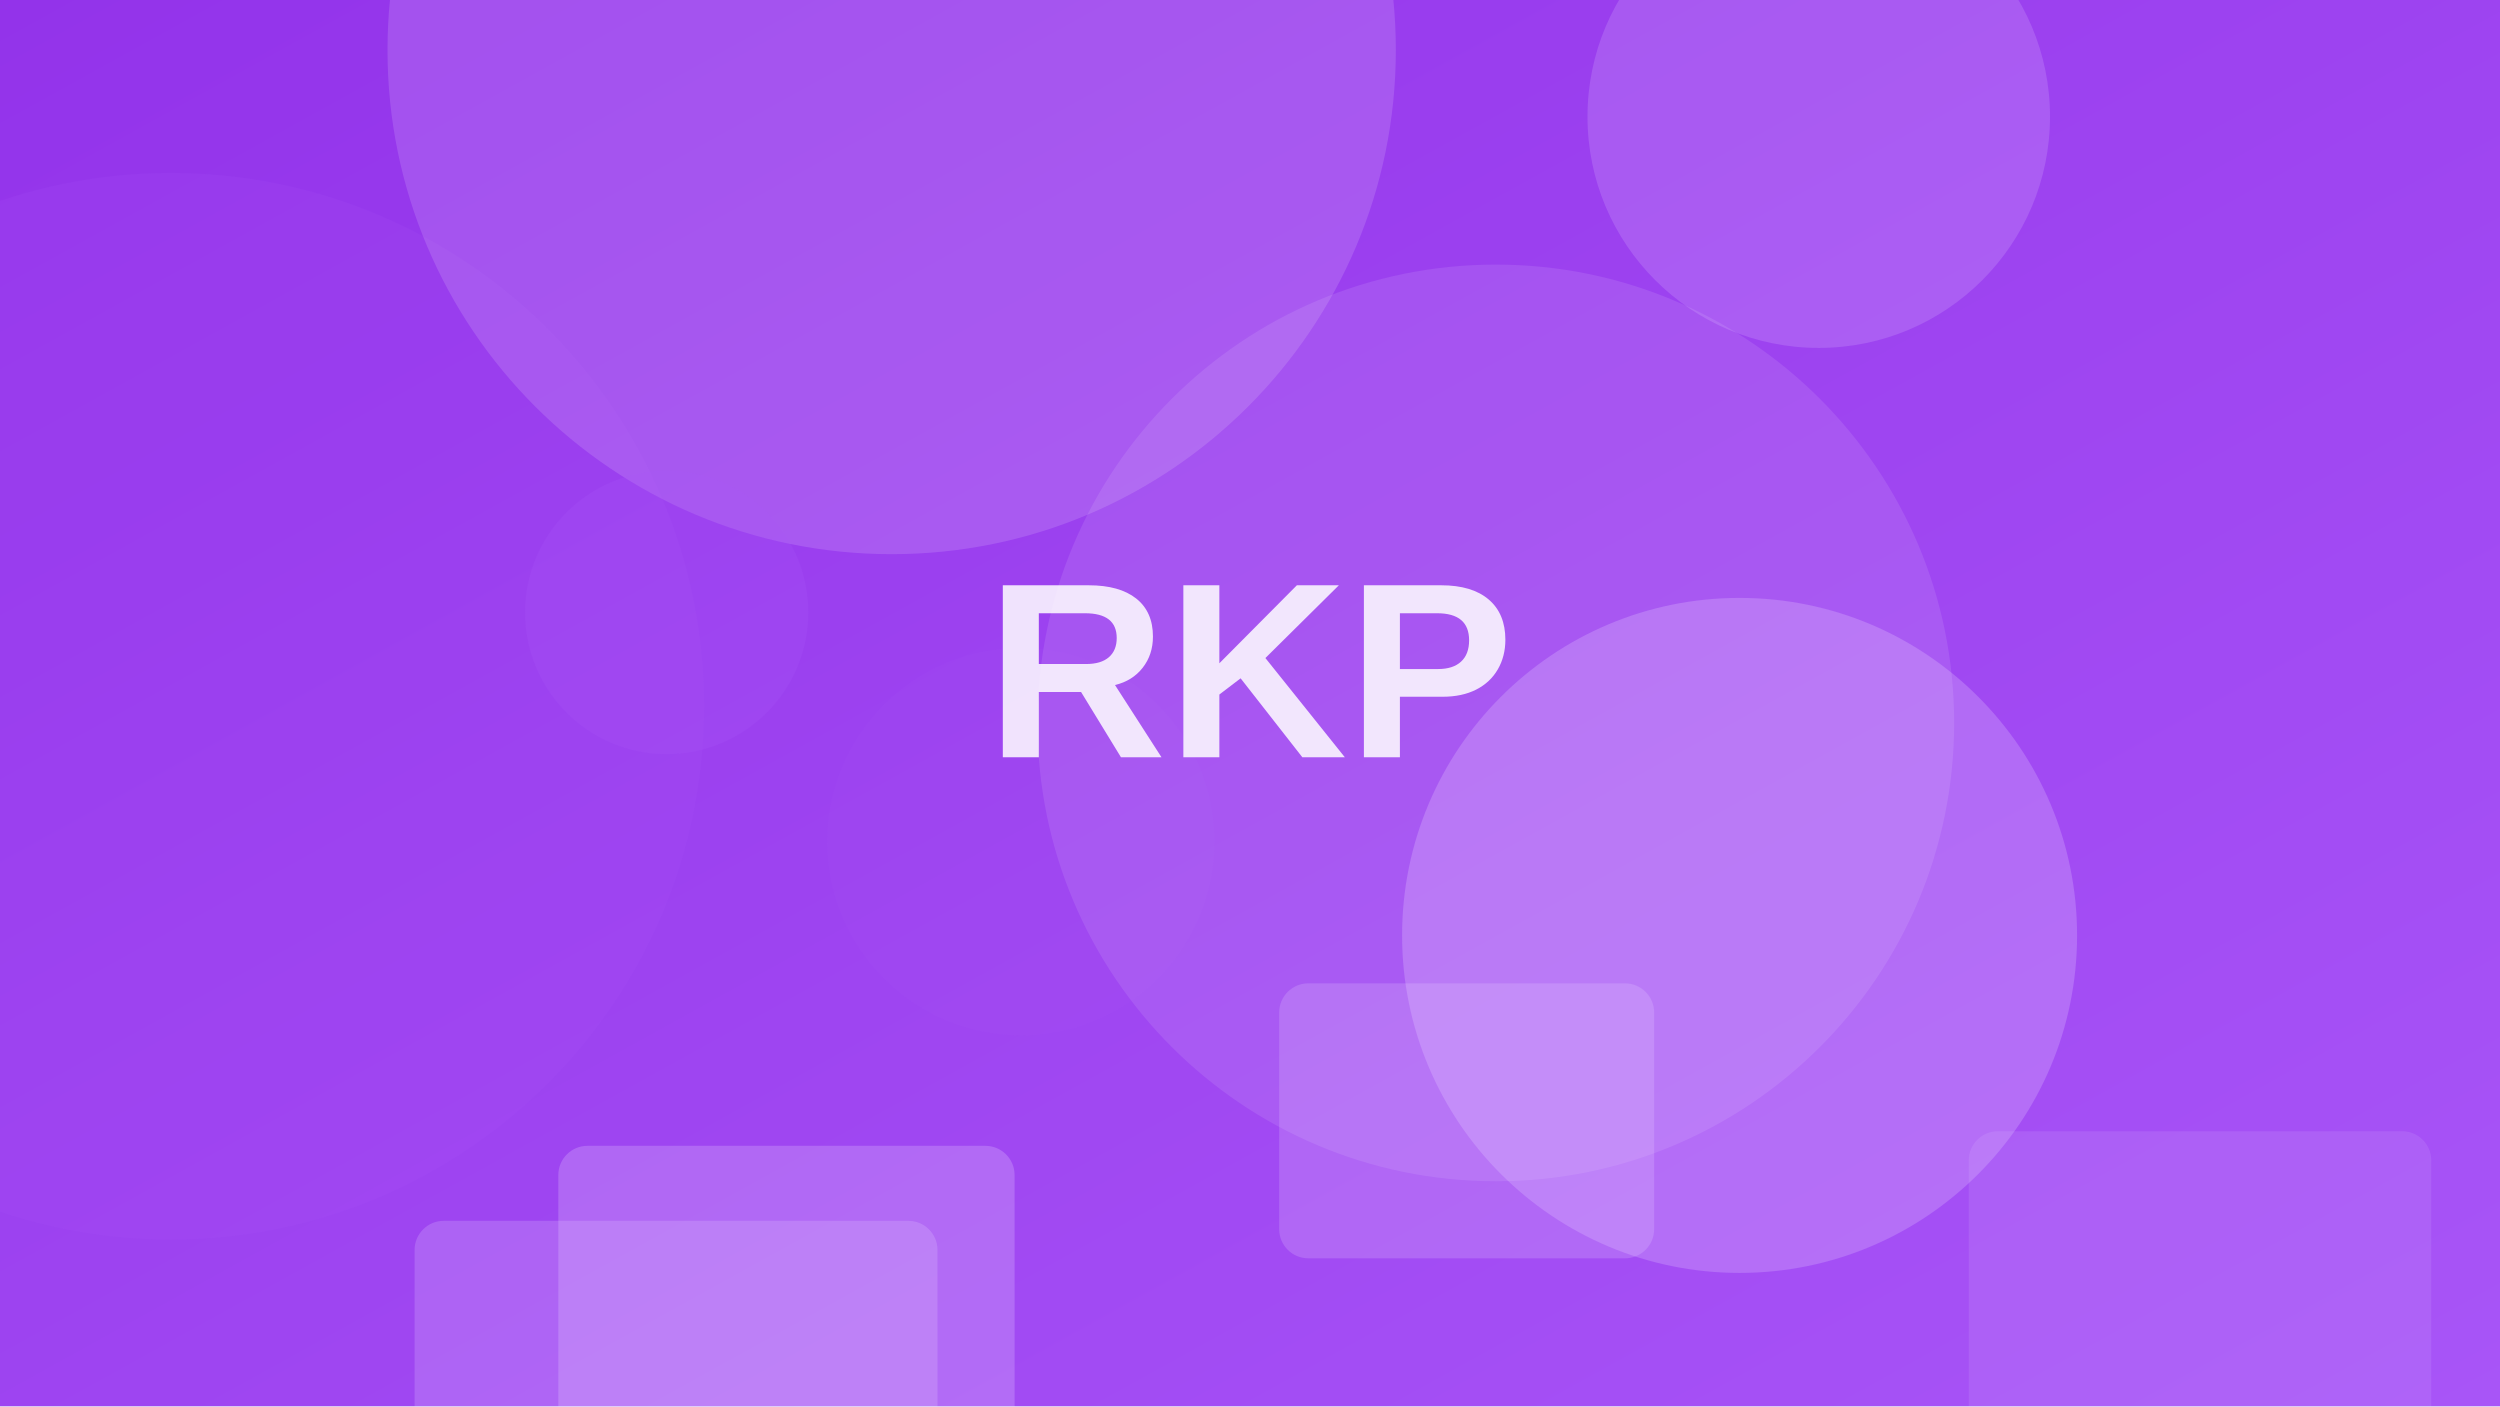
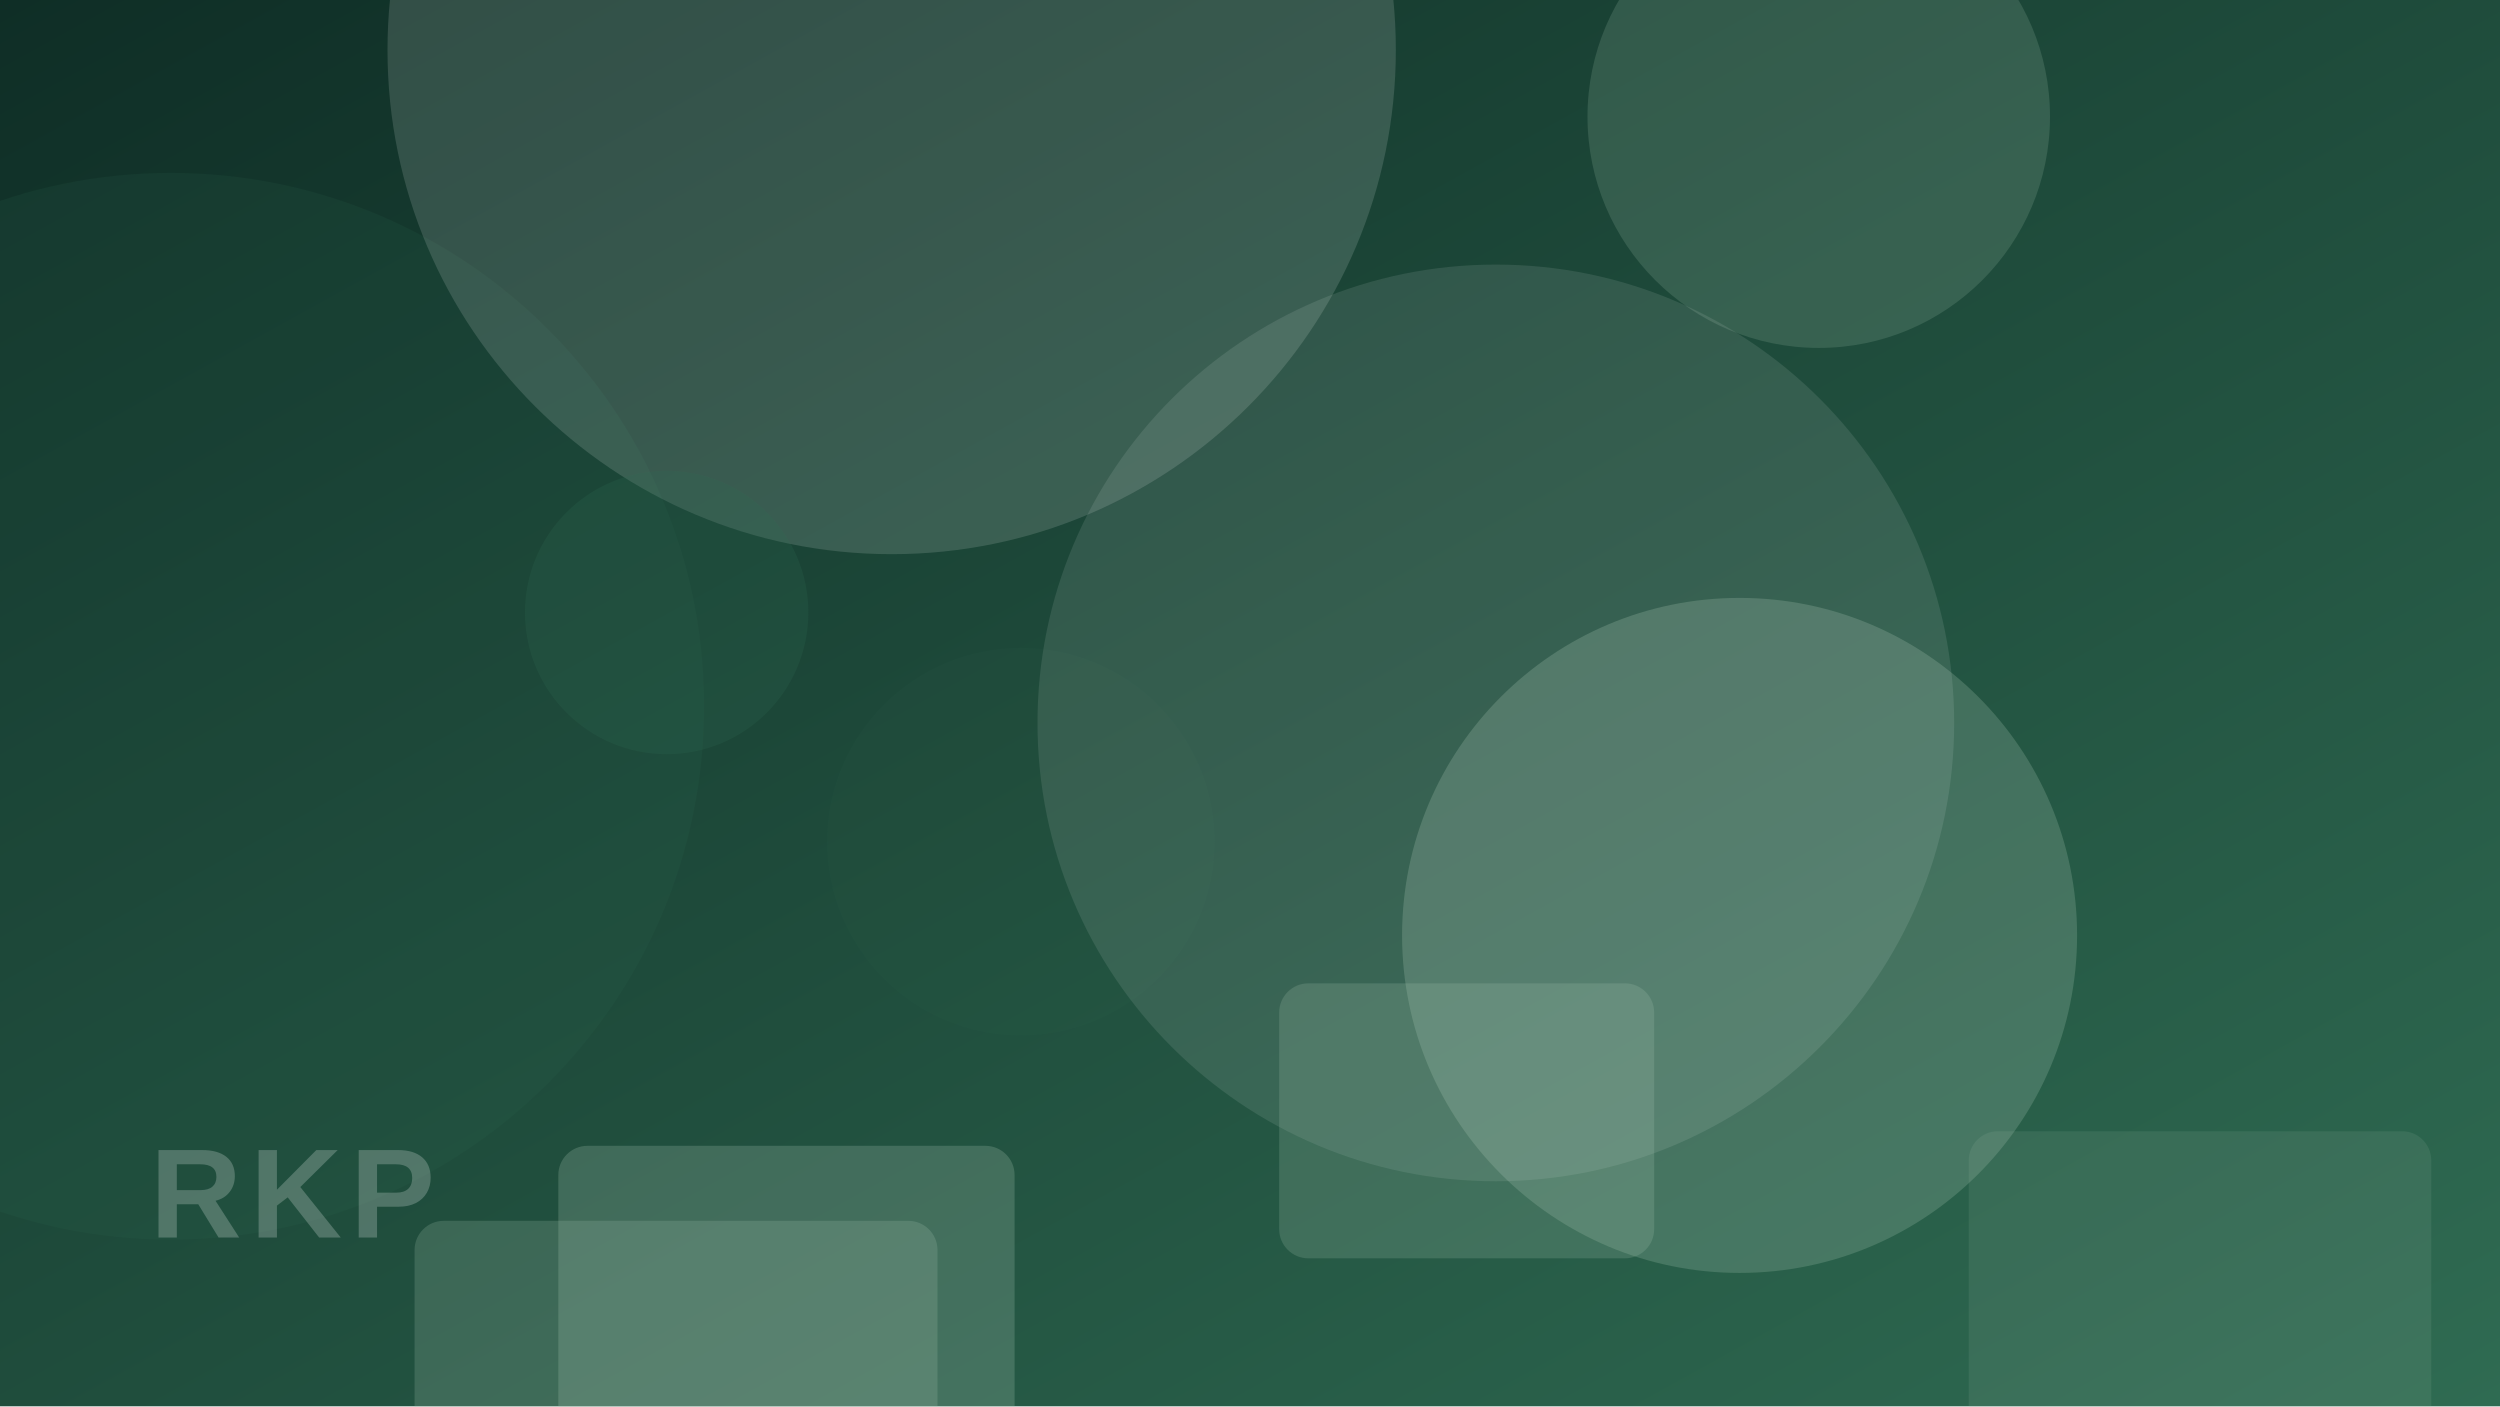
<svg xmlns="http://www.w3.org/2000/svg" viewBox="0 0 1200 675" width="1200" height="675" role="img" aria-label="Rapat Koordinasi Pengurus RW dan Ketua RT">
  <defs>
    <linearGradient id="g" x1="0" y1="0" x2="1" y2="1">
-       <stop offset="0%" stop-color="#9333ea" />
-       <stop offset="100%" stop-color="#a855f7" />
+       <stop offset="0%" stop-color="#0f2e26" />
+       <stop offset="100%" stop-color="#2f6b52" />
    </linearGradient>
  </defs>
  <rect width="1200" height="675" fill="url(#g)" />
-   <circle cx="82" cy="339" r="256" fill="#a855f7" opacity="0.13" />
-   <circle cx="835" cy="449" r="162" fill="#e9d5ff" opacity="0.24" />
+   <circle cx="82" cy="339" r="256" fill="#2f6b52" opacity="0.13" />
+   <circle cx="835" cy="449" r="162" fill="#a8c6b2" opacity="0.24" />
  <circle cx="428" cy="24" r="242" fill="#ffffff" opacity="0.14" />
-   <circle cx="490" cy="404" r="93" fill="#a855f7" opacity="0.08" />
-   <circle cx="873" cy="56" r="111" fill="#e9d5ff" opacity="0.18" />
+   <circle cx="490" cy="404" r="93" fill="#2f6b52" opacity="0.08" />
+   <circle cx="873" cy="56" r="111" fill="#a8c6b2" opacity="0.18" />
  <circle cx="718" cy="347" r="220" fill="#ffffff" opacity="0.10" />
-   <circle cx="320" cy="294" r="68" fill="#a855f7" opacity="0.22" />
-   <rect x="199" y="586" width="251" height="138" rx="14" fill="#e9d5ff" opacity="0.21" />
-   <rect x="614" y="472" width="180" height="132" rx="14" fill="#e9d5ff" opacity="0.20" />
-   <rect x="268" y="550" width="219" height="164" rx="14" fill="#e9d5ff" opacity="0.24" />
-   <rect x="945" y="543" width="222" height="154" rx="14" fill="#e9d5ff" opacity="0.12" />
-   <text x="600" y="363.5" text-anchor="middle" font-family="Segoe UI, Arial, sans-serif" font-size="120" font-weight="700" fill="#ffffff" opacity="0.85">RKP</text>
+   <circle cx="320" cy="294" r="68" fill="#2f6b52" opacity="0.22" />
+   <rect x="199" y="586" width="251" height="138" rx="14" fill="#a8c6b2" opacity="0.21" />
+   <rect x="614" y="472" width="180" height="132" rx="14" fill="#a8c6b2" opacity="0.20" />
+   <rect x="268" y="550" width="219" height="164" rx="14" fill="#a8c6b2" opacity="0.24" />
+   <rect x="945" y="543" width="222" height="154" rx="14" fill="#a8c6b2" opacity="0.12" />
+   <text x="72" y="594" font-family="Segoe UI, Arial, sans-serif" font-size="61" font-weight="700" letter-spacing="4" fill="#ffffff" opacity="0.22">RKP</text>
</svg>
